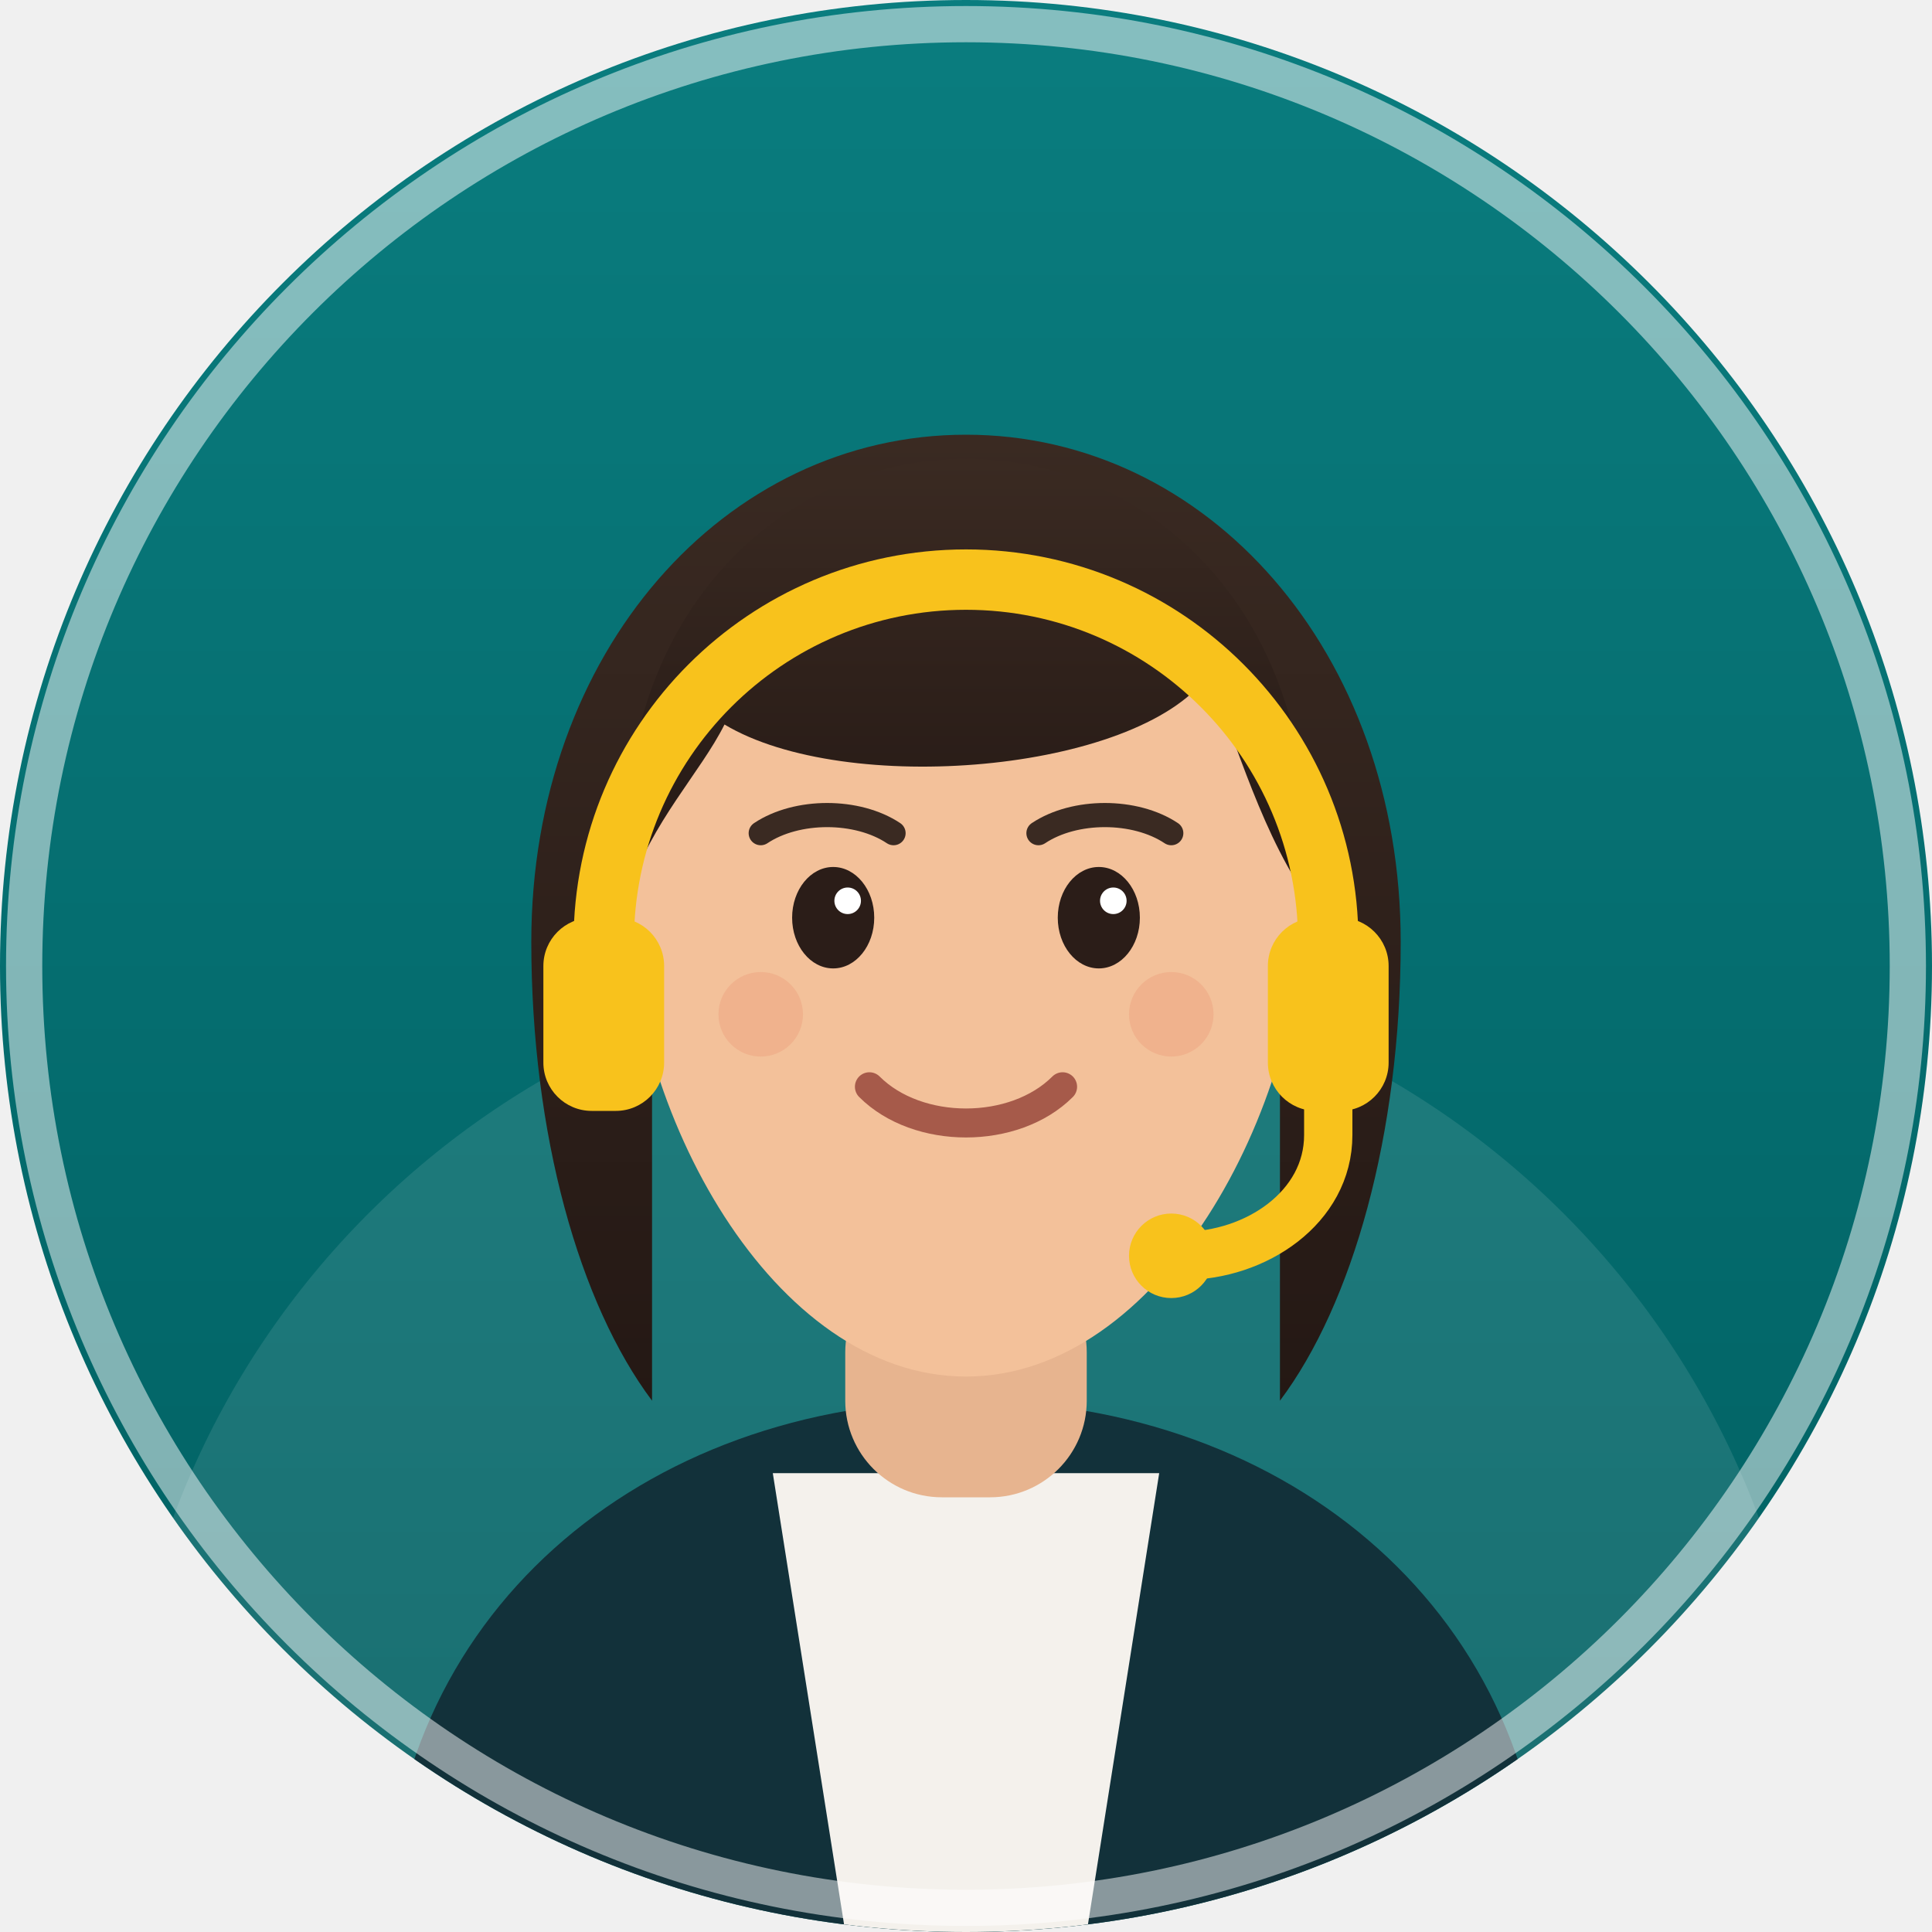
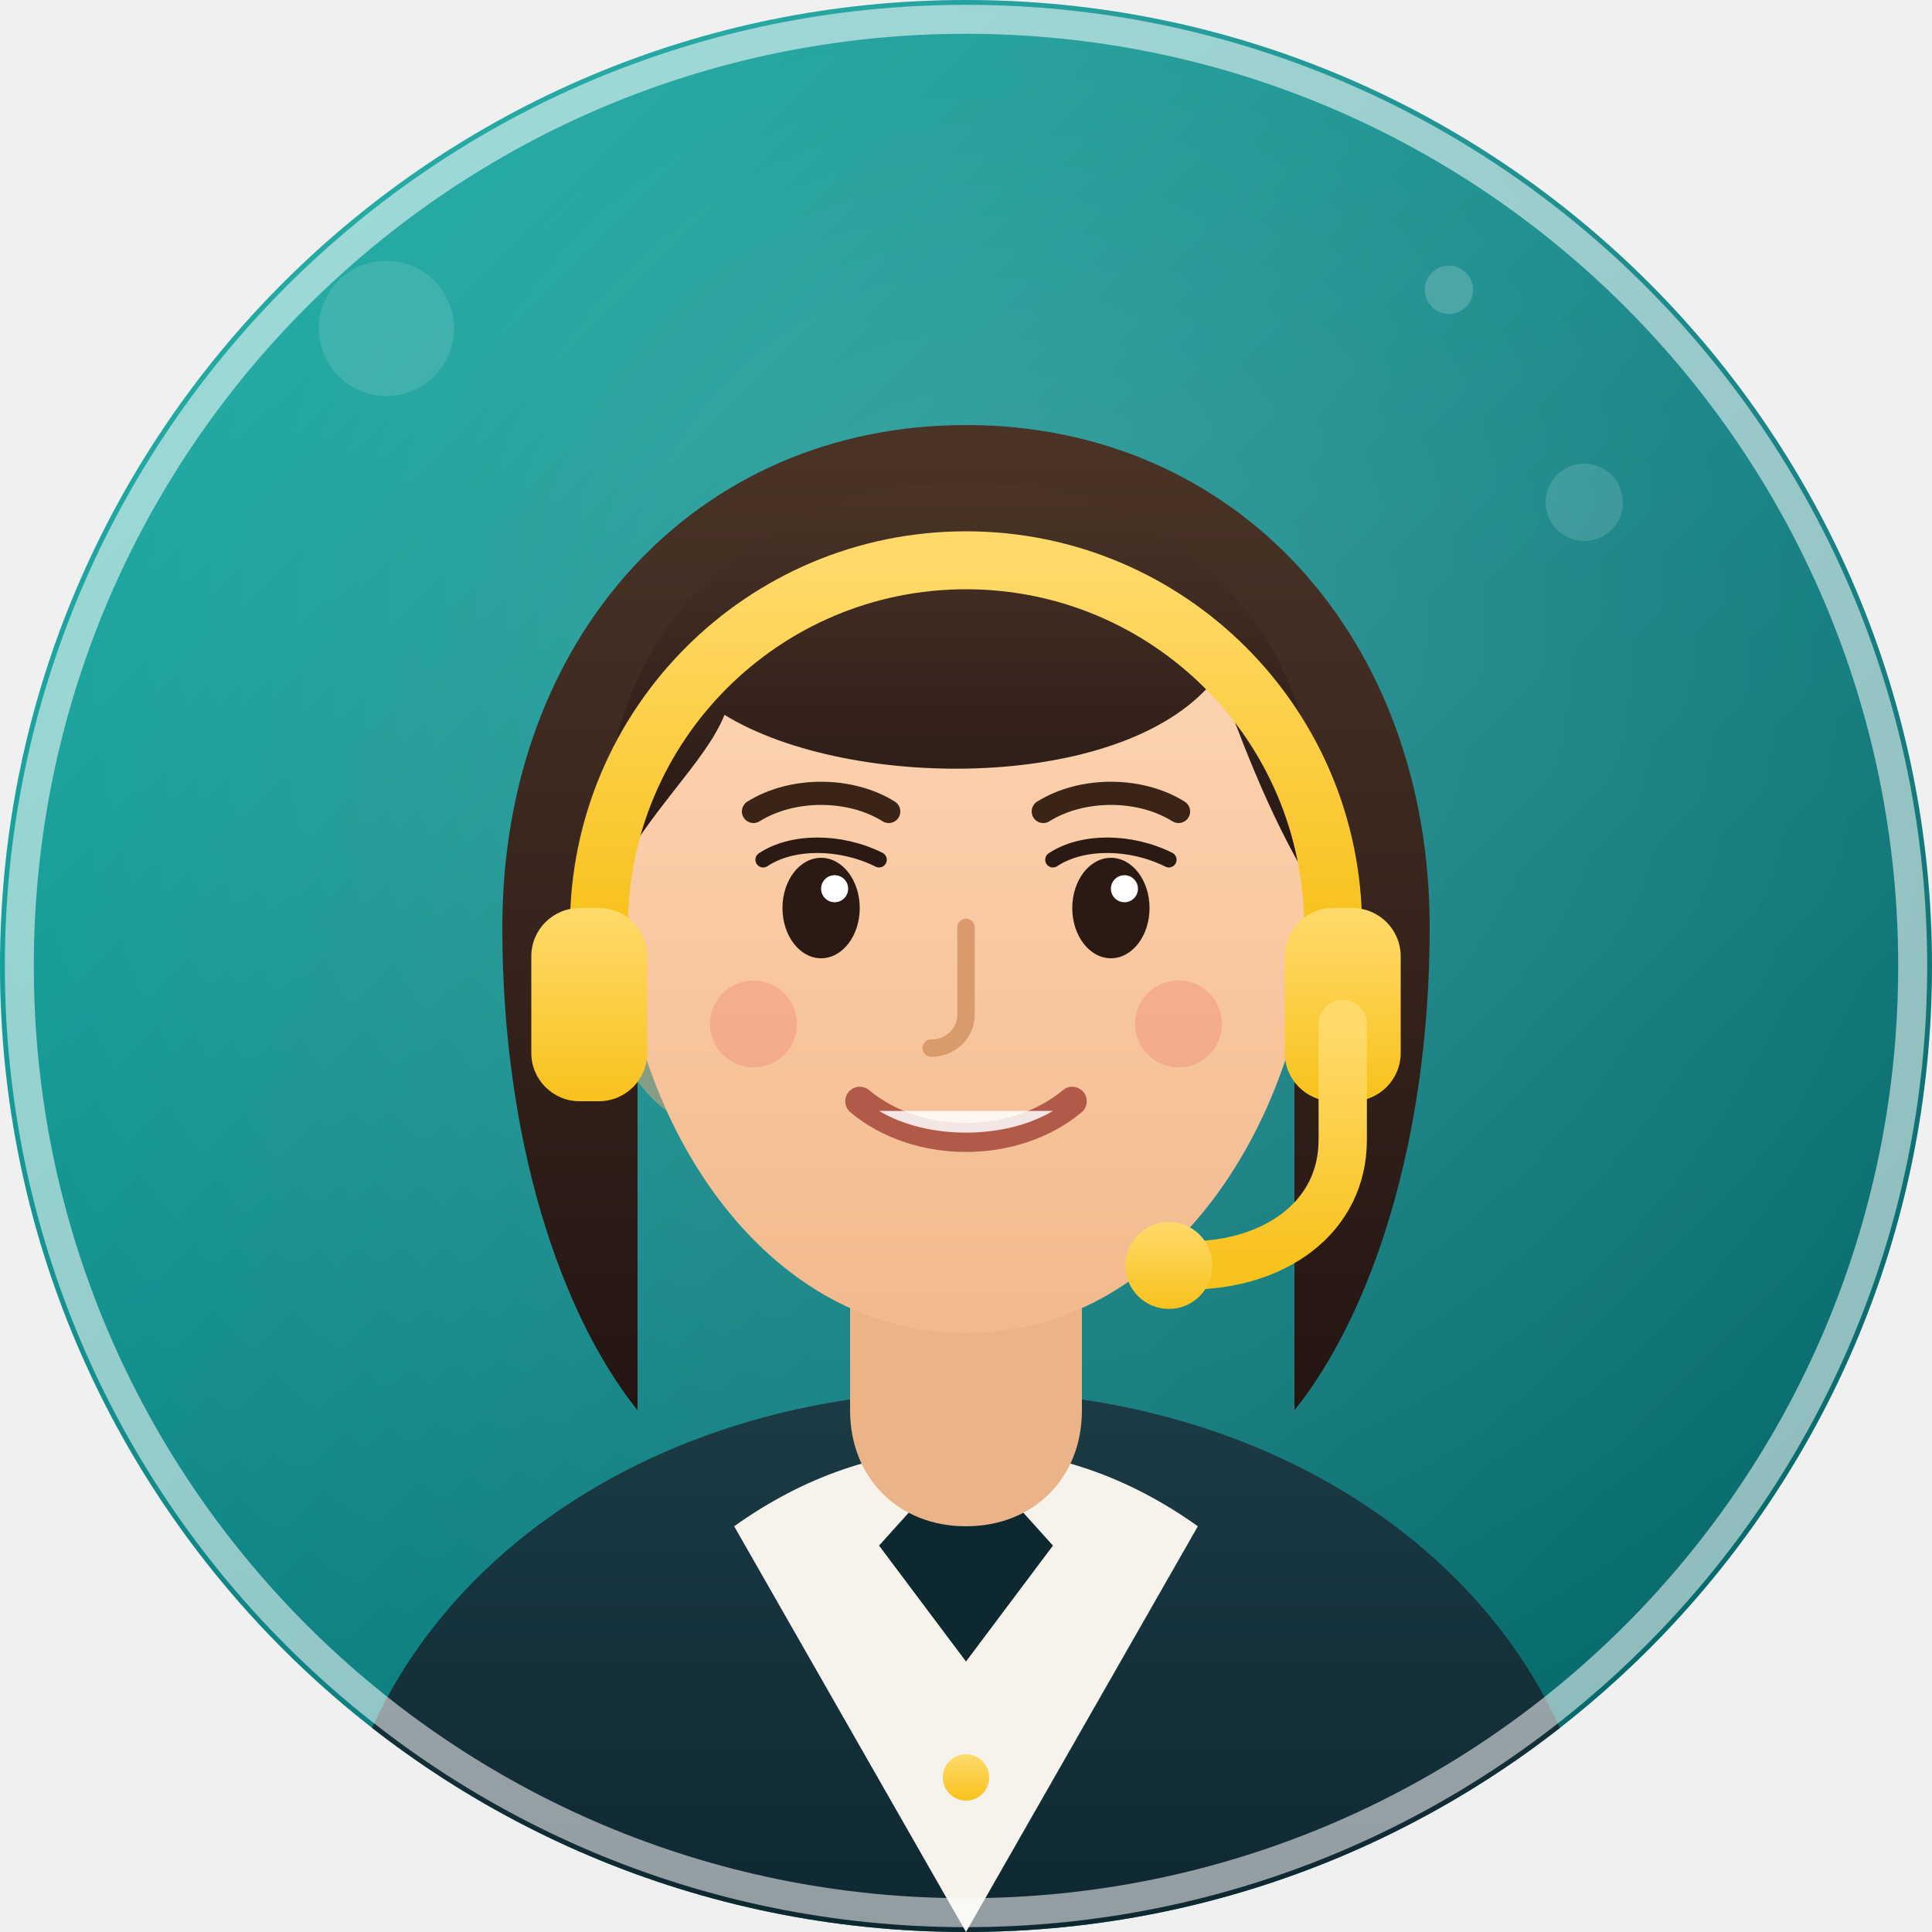
- <svg xmlns="http://www.w3.org/2000/svg" width="160" height="160" viewBox="0 0 160 160" fill="none" role="img" aria-label="AI Assistant">
+ <svg xmlns="http://www.w3.org/2000/svg" width="200" height="200" viewBox="0 0 200 200" fill="none" role="img" aria-label="AI Assistant">
  <defs>
-     <linearGradient id="bg" x1="0" y1="0" x2="0" y2="1">
-       <stop offset="0" stop-color="#0a7d7f" />
+     <linearGradient id="bg" x1="0" y1="0" x2="1" y2="1">
+       <stop offset="0" stop-color="#12b0a6" />
+       <stop offset="0.55" stop-color="#0a7d7f" />
      <stop offset="1" stop-color="#005E60" />
    </linearGradient>
    <linearGradient id="hair" x1="0" y1="0" x2="0" y2="1">
-       <stop offset="0" stop-color="#3a2a22" />
-       <stop offset="1" stop-color="#241814" />
+       <stop offset="0" stop-color="#4a3427" />
+       <stop offset="1" stop-color="#241512" />
    </linearGradient>
+     <linearGradient id="skin" x1="0" y1="0" x2="0" y2="1">
+       <stop offset="0" stop-color="#ffd9b8" />
+       <stop offset="1" stop-color="#f2b98d" />
+     </linearGradient>
+     <linearGradient id="blazer" x1="0" y1="0" x2="0" y2="1">
+       <stop offset="0" stop-color="#1b3b45" />
+       <stop offset="1" stop-color="#0e2830" />
+     </linearGradient>
+     <linearGradient id="gold" x1="0" y1="0" x2="0" y2="1">
+       <stop offset="0" stop-color="#FFDA6B" />
+       <stop offset="1" stop-color="#F8C21C" />
+     </linearGradient>
+     <radialGradient id="glow" cx="0.5" cy="0.32" r="0.7">
+       <stop offset="0" stop-color="#ffffff" stop-opacity="0.18" />
+       <stop offset="1" stop-color="#ffffff" stop-opacity="0" />
+     </radialGradient>
    <clipPath id="circle">
-       <circle cx="80" cy="80" r="80" />
+       <circle cx="100" cy="100" r="100" />
    </clipPath>
  </defs>
  <g clip-path="url(#circle)">
-     <rect width="160" height="160" fill="url(#bg)" />
-     <circle cx="80" cy="150" r="70" fill="#ffffff" opacity="0.10" />
-     <path d="M32 160c0-26 21-44 48-44s48 18 48 44H32z" fill="#12313a" />
-     <path d="M64 122h32l-6 38H70l-6-38z" fill="#f4f1ec" />
-     <rect x="70" y="104" width="20" height="20" rx="8" fill="#e7b48f" />
-     <path d="M44 78c0-24 16-42 36-42s36 18 36 42c0 16-4 30-10 38V72H54v44c-6-8-10-22-10-38z" fill="url(#hair)" />
-     <path d="M52 74c0-18 12-30 28-30s28 12 28 30-12 40-28 40-28-22-28-40z" fill="#f3c19a" />
-     <path d="M52 74c-2-22 12-36 28-36s30 14 28 36c-4-6-6-14-8-18-6 8-30 10-40 4-2 4-6 8-8 14z" fill="url(#hair)" />
-     <ellipse cx="69" cy="76" rx="3.4" ry="4.2" fill="#2b1d18" />
-     <ellipse cx="91" cy="76" rx="3.4" ry="4.2" fill="#2b1d18" />
-     <circle cx="70.2" cy="74.6" r="1.1" fill="#fff" />
-     <circle cx="92.2" cy="74.6" r="1.1" fill="#fff" />
-     <path d="M63 69c3-2 8-2 11 0" stroke="#3a2a22" stroke-width="2" stroke-linecap="round" fill="none" />
-     <path d="M86 69c3-2 8-2 11 0" stroke="#3a2a22" stroke-width="2" stroke-linecap="round" fill="none" />
-     <path d="M72 90c4 4 12 4 16 0" stroke="#a65a4a" stroke-width="2.4" stroke-linecap="round" fill="none" />
-     <circle cx="63" cy="84" r="3.5" fill="#eda37f" opacity="0.5" />
-     <circle cx="97" cy="84" r="3.5" fill="#eda37f" opacity="0.5" />
-     <path d="M50 78a30 30 0 0 1 60 0" stroke="#F8C21C" stroke-width="5" fill="none" stroke-linecap="round" />
-     <rect x="45" y="76" width="10" height="16" rx="4" fill="#F8C21C" />
-     <rect x="105" y="76" width="10" height="16" rx="4" fill="#F8C21C" />
-     <path d="M110 84v10c0 6-6 10-12 10" stroke="#F8C21C" stroke-width="4" fill="none" stroke-linecap="round" />
-     <circle cx="97" cy="104" r="3.5" fill="#F8C21C" />
+     <rect width="200" height="200" fill="url(#bg)" />
+     <rect width="200" height="200" fill="url(#glow)" />
+     <circle cx="40" cy="34" r="7" fill="#ffffff" opacity="0.12" />
+     <circle cx="164" cy="52" r="4" fill="#ffffff" opacity="0.14" />
+     <circle cx="150" cy="30" r="2.5" fill="#ffffff" opacity="0.18" />
+     <path d="M34 200c0-33 30-56 66-56s66 23 66 56H34z" fill="url(#blazer)" />
+     <path d="M100 150c-9 0-17 3-24 8l24 42 24-42c-7-5-15-8-24-8z" fill="#f6f2ec" />
+     <path d="M100 150l-9 10 9 12 9-12-9-10z" fill="#0e2830" />
+     <circle cx="100" cy="184" r="2.4" fill="url(#gold)" />
+     <path d="M88 132h24v14c0 7-5 12-12 12s-12-5-12-12v-14z" fill="#eab488" />
+     <path d="M52 96c0-30 20-52 48-52s48 22 48 52c0 22-6 40-14 50V86H66v60c-8-10-14-28-14-50z" fill="url(#hair)" />
+     <path d="M64 92c0-22 15-38 36-38s36 16 36 38-14 46-36 46-36-24-36-46z" fill="url(#skin)" />
+     <path d="M64 92c0 8 2 16 5 23-4-3-7-9-7-16 0-3 1-5 2-7z" fill="#e7a877" opacity="0.5" />
+     <path d="M63 92c-3-25 14-42 37-42s39 17 36 42c-5-8-8-17-10-22-9 12-38 12-51 4-2 5-8 10-12 18z" fill="url(#hair)" />
+     <ellipse cx="85" cy="94" rx="4" ry="5.2" fill="#2b1a14" />
+     <ellipse cx="115" cy="94" rx="4" ry="5.2" fill="#2b1a14" />
+     <circle cx="86.4" cy="92" r="1.4" fill="#fff" />
+     <circle cx="116.4" cy="92" r="1.4" fill="#fff" />
+     <path d="M79 89c3-2 8-2 12 0" stroke="#2b1a14" stroke-width="1.6" stroke-linecap="round" fill="none" />
+     <path d="M109 89c3-2 8-2 12 0" stroke="#2b1a14" stroke-width="1.6" stroke-linecap="round" fill="none" />
+     <path d="M78 84c4-2.5 10-2.5 14 0" stroke="#3a2418" stroke-width="2.4" stroke-linecap="round" fill="none" />
+     <path d="M108 84c4-2.5 10-2.5 14 0" stroke="#3a2418" stroke-width="2.4" stroke-linecap="round" fill="none" />
+     <path d="M100 96v9c0 2-1.6 3.5-3.6 3.5" stroke="#d99a6c" stroke-width="1.8" stroke-linecap="round" fill="none" />
+     <path d="M89 114c6 5 16 5 22 0" stroke="#b25a48" stroke-width="3" stroke-linecap="round" fill="none" />
+     <path d="M91 115c5 3 13 3 18 0" fill="#fff" opacity="0.85" />
+     <circle cx="78" cy="106" r="4.5" fill="#f08e78" opacity="0.45" />
+     <circle cx="122" cy="106" r="4.5" fill="#f08e78" opacity="0.45" />
+     <path d="M62 96a38 38 0 0 1 76 0" stroke="url(#gold)" stroke-width="6" fill="none" stroke-linecap="round" />
+     <rect x="55" y="94" width="12" height="20" rx="5" fill="url(#gold)" />
+     <rect x="133" y="94" width="12" height="20" rx="5" fill="url(#gold)" />
+     <path d="M139 106v12c0 8-7 13-16 13" stroke="url(#gold)" stroke-width="5" fill="none" stroke-linecap="round" />
+     <circle cx="121" cy="131" r="4.5" fill="url(#gold)" />
  </g>
-   <circle cx="80" cy="80" r="78" stroke="#ffffff" stroke-width="3" opacity="0.5" fill="none" />
+   <circle cx="100" cy="100" r="98" stroke="#ffffff" stroke-width="3" opacity="0.55" fill="none" />
</svg>
